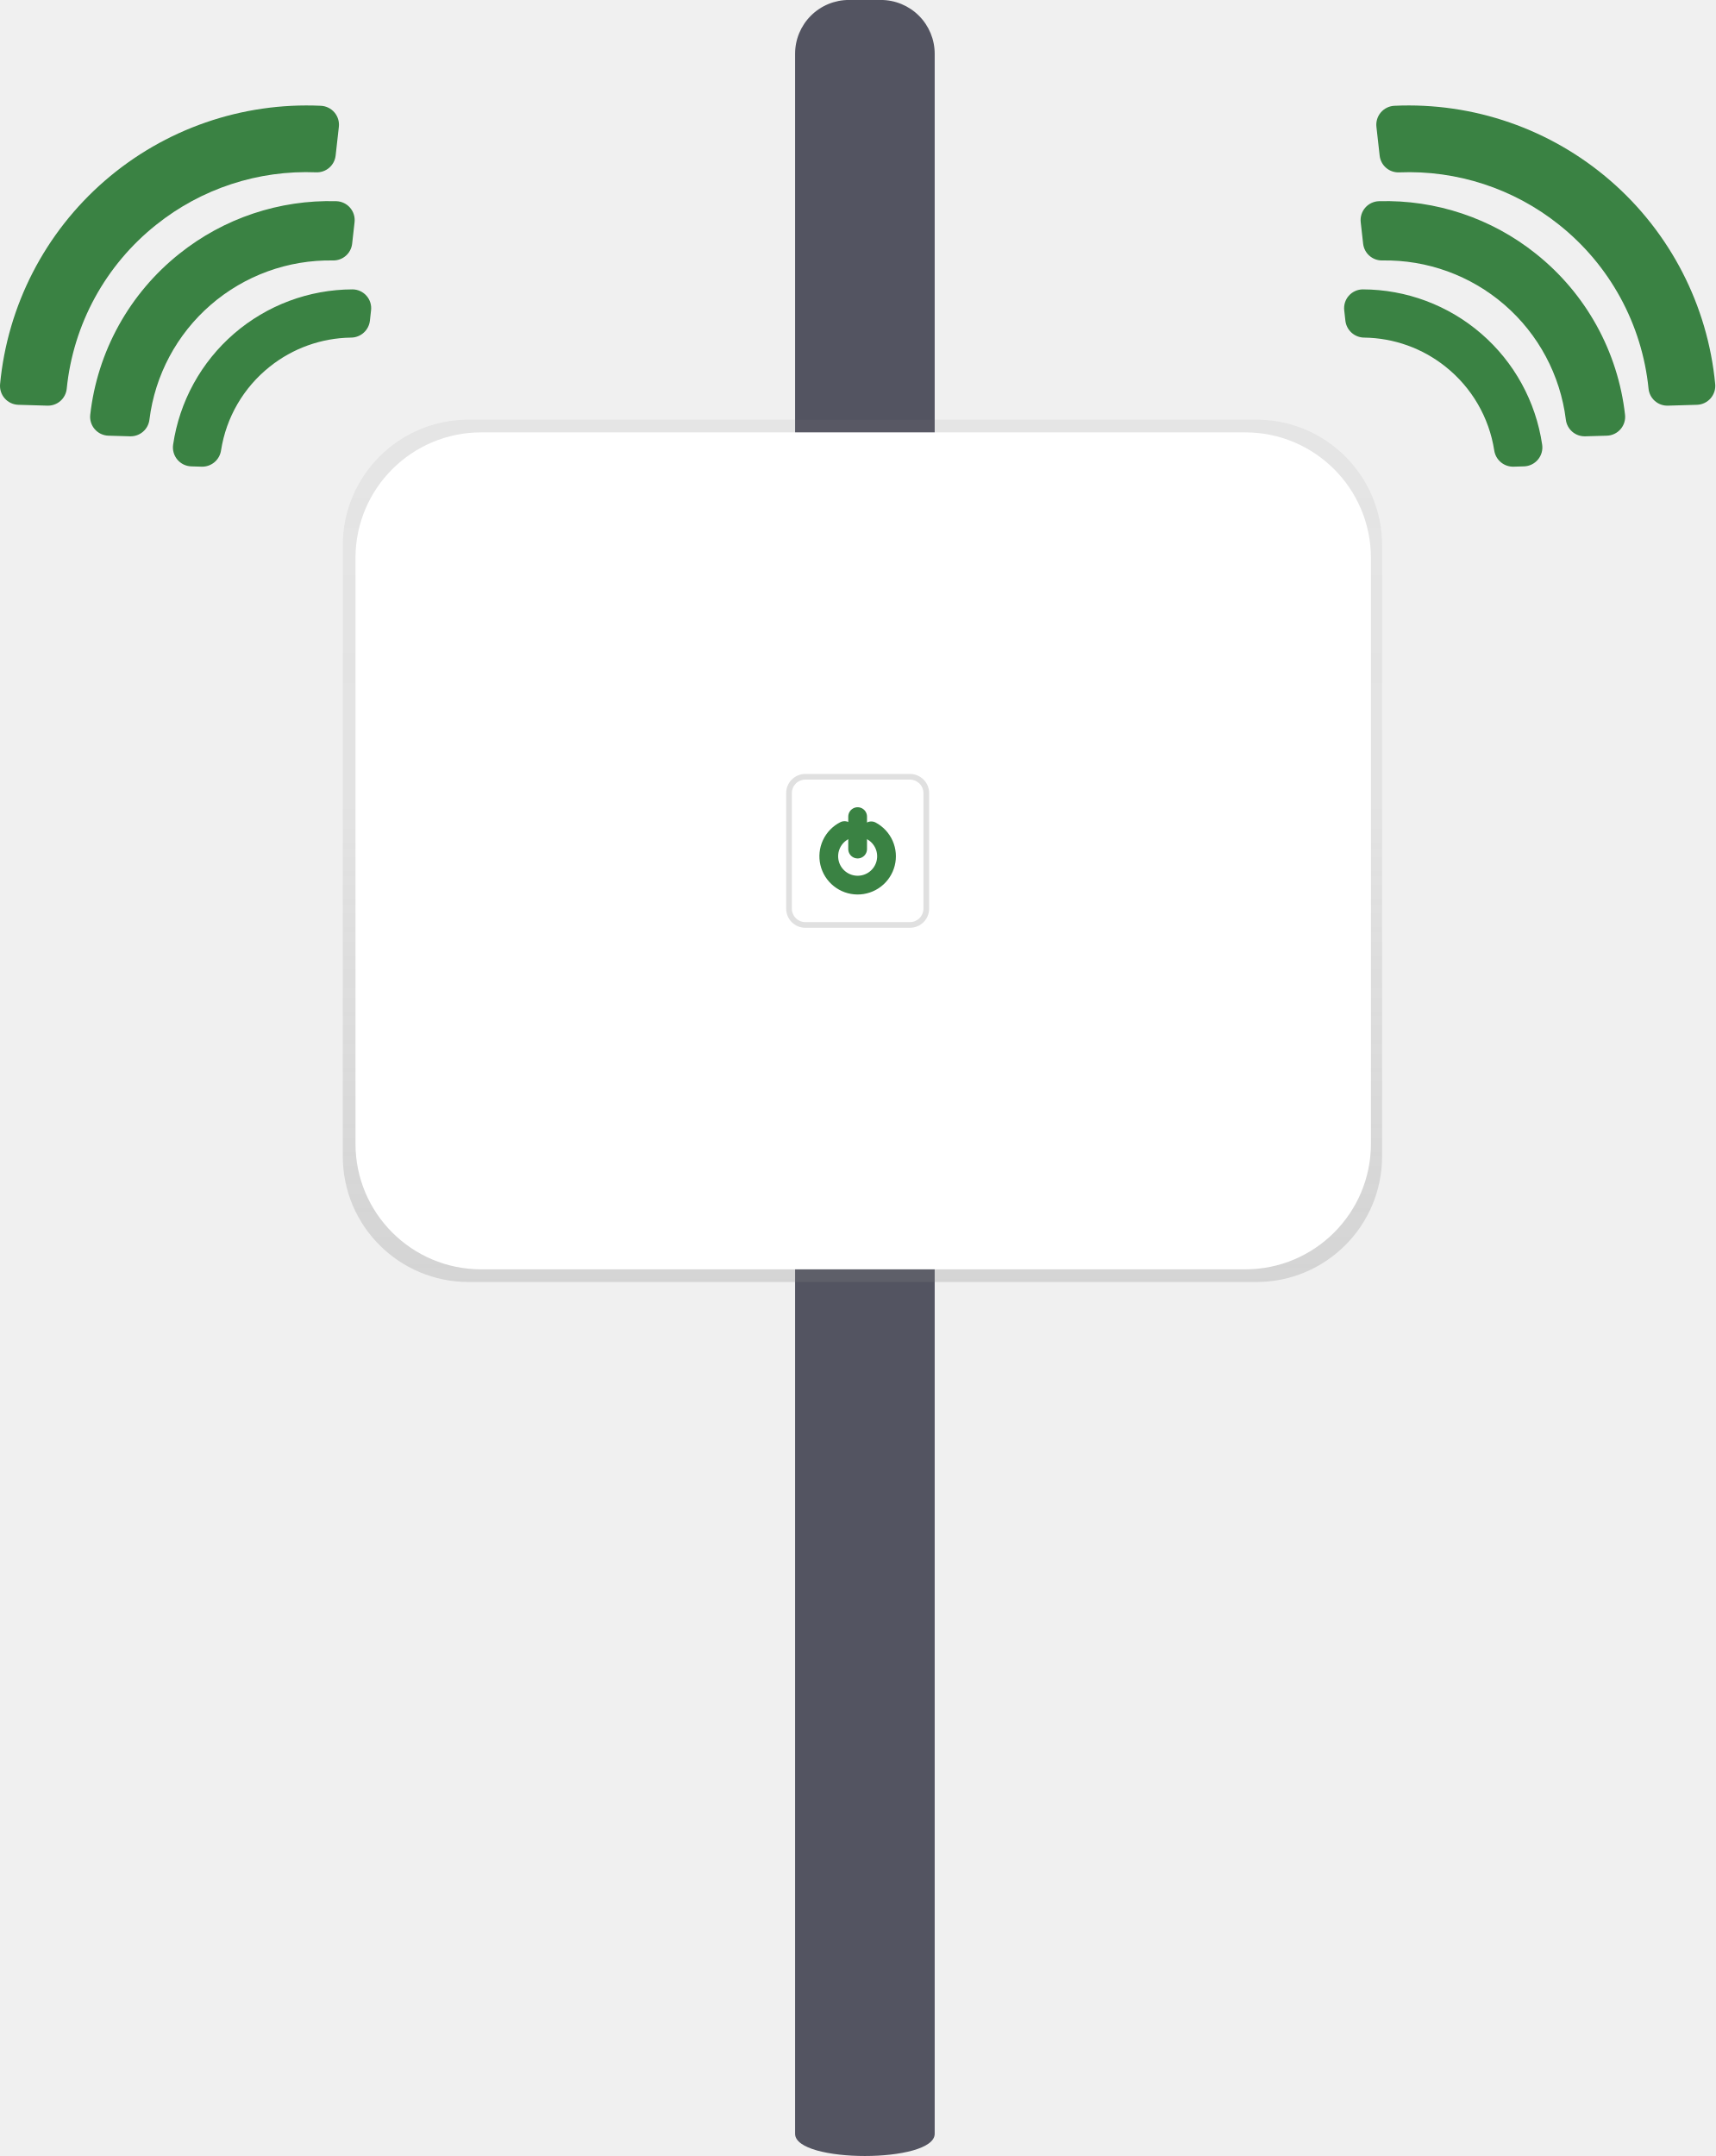
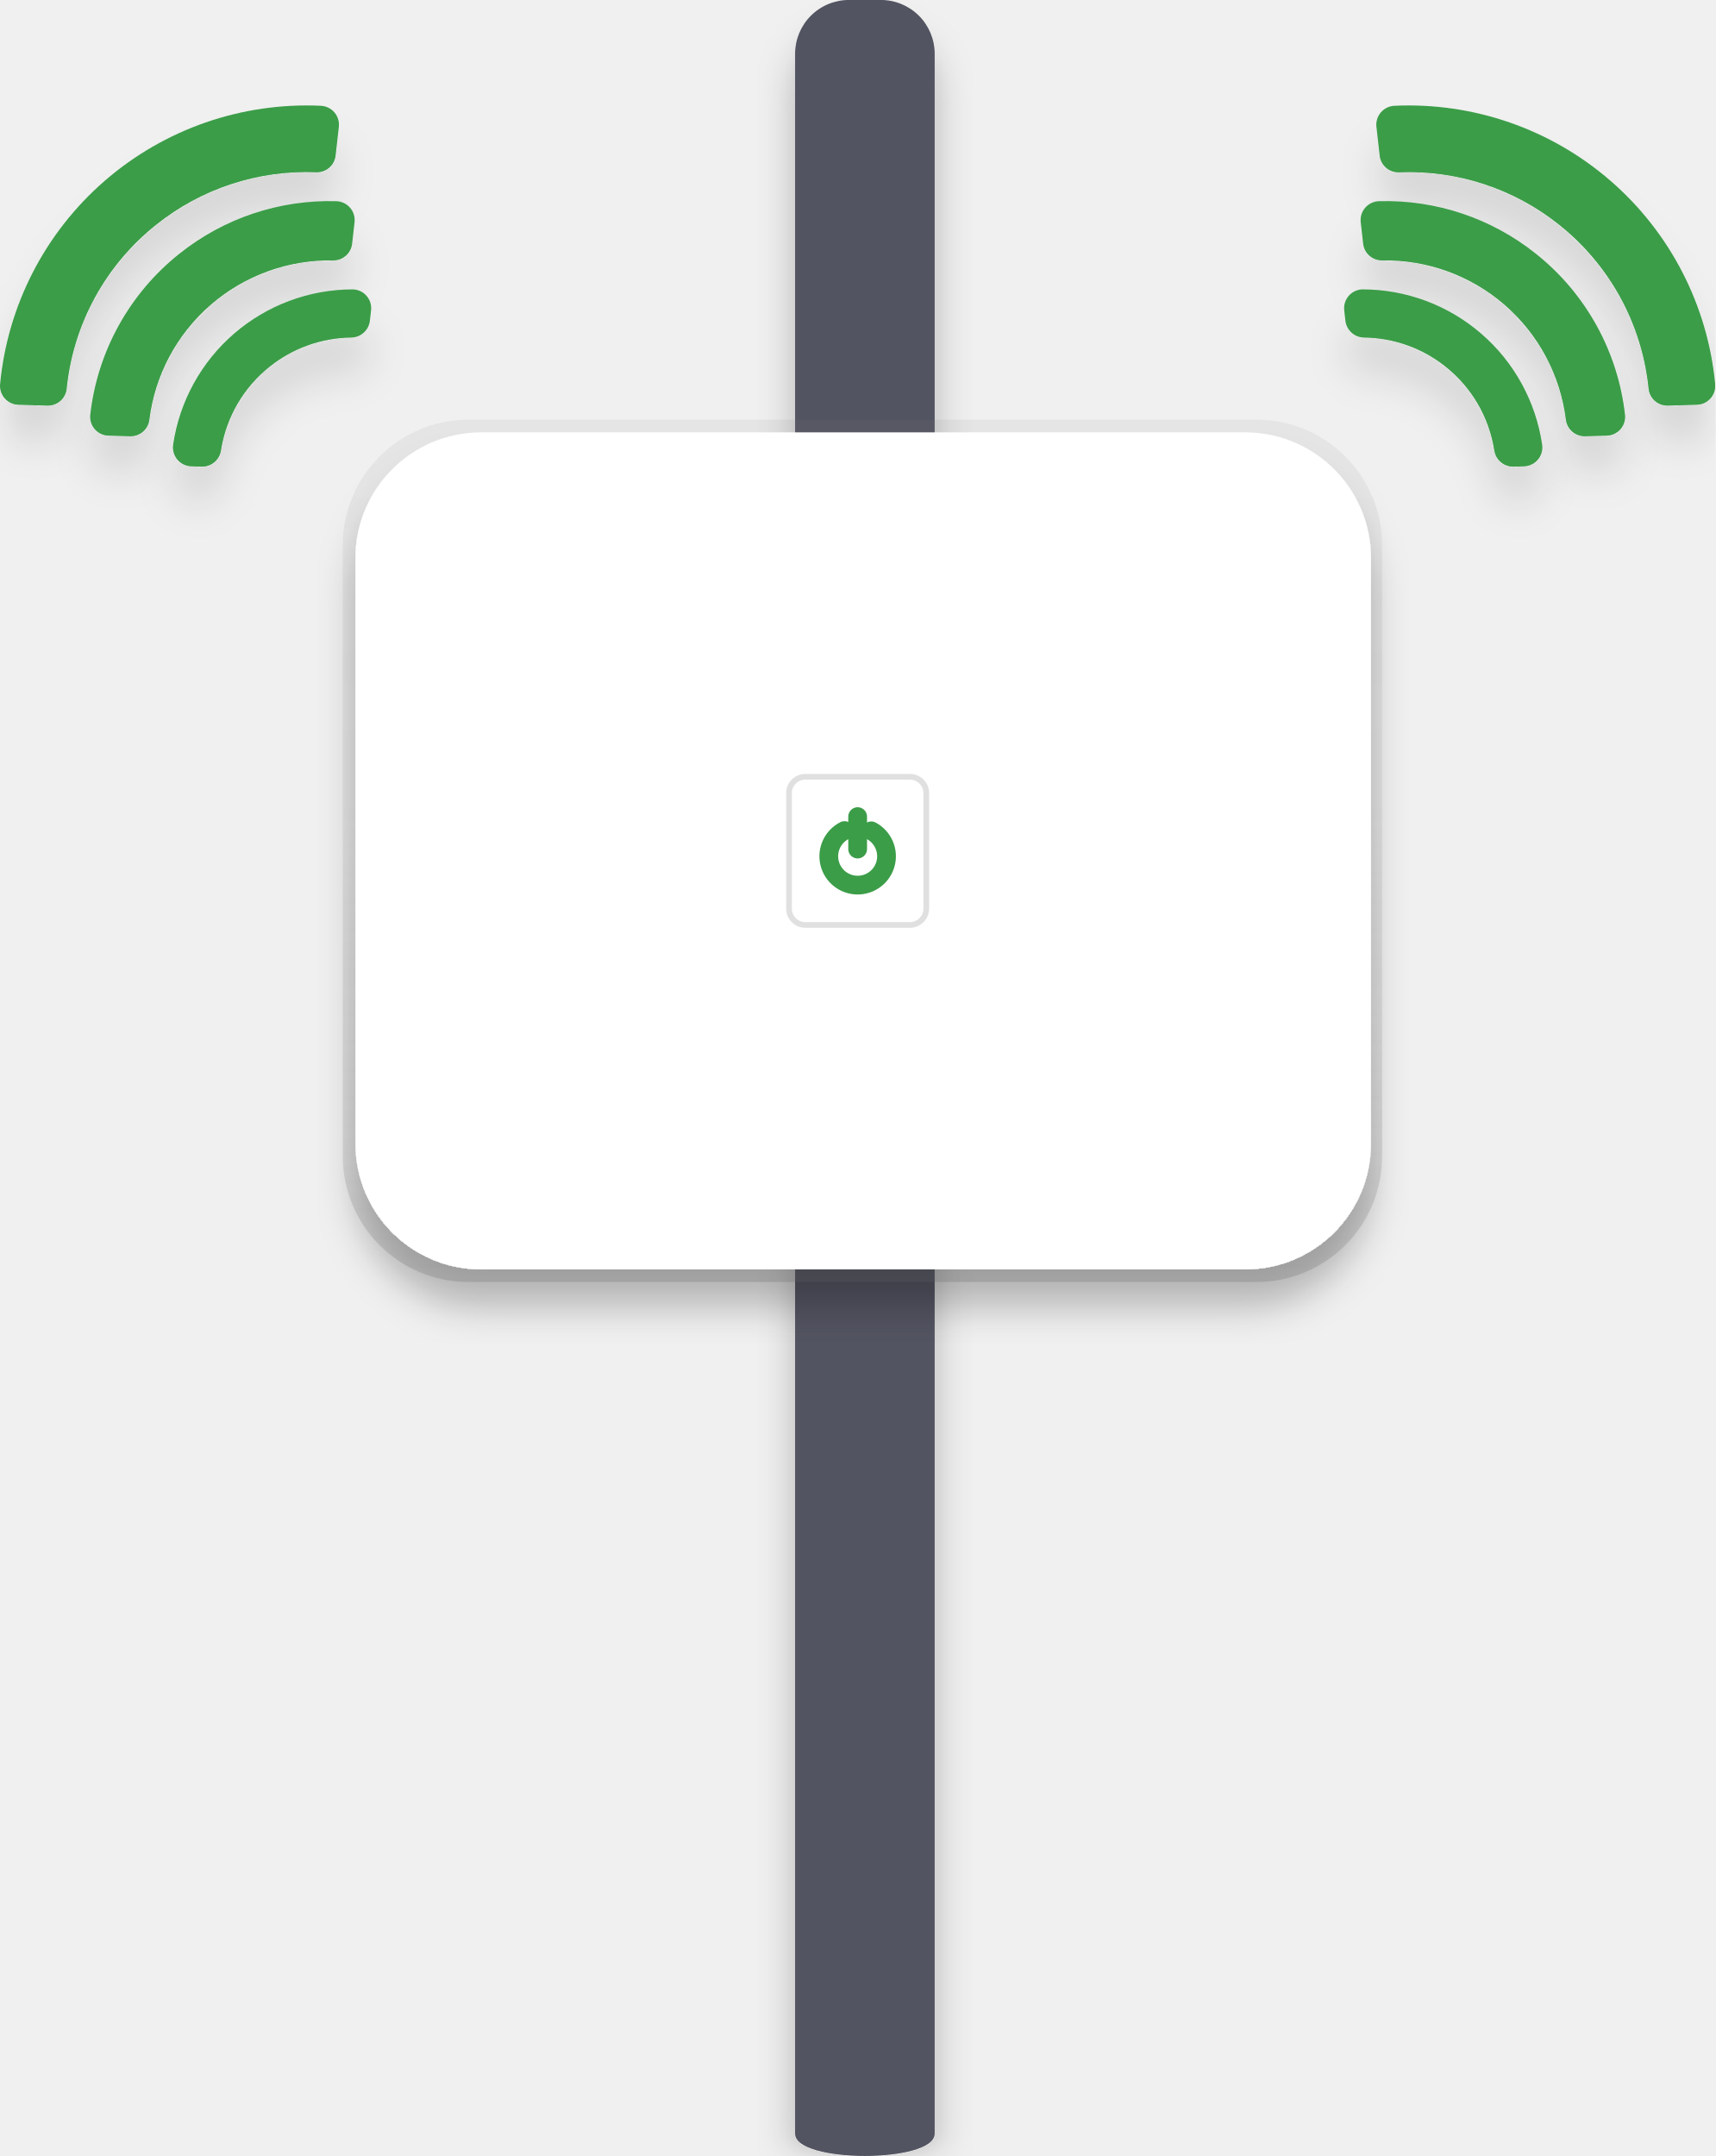
<svg xmlns="http://www.w3.org/2000/svg" width="183" height="230" viewBox="0 0 183 230" fill="none">
-   <g clip-path="url(#clip0_288_867)">
-     <path d="M166.337 23.977C169.016 26.108 171.241 28.752 172.88 31.755C174.519 34.758 175.54 38.059 175.883 41.462C175.933 41.969 176.174 42.438 176.556 42.774C176.939 43.111 177.435 43.289 177.945 43.275L181.041 43.184C181.317 43.176 181.589 43.112 181.839 42.995C182.09 42.877 182.314 42.71 182.497 42.503C182.68 42.296 182.818 42.054 182.904 41.791C182.989 41.529 183.02 41.251 182.994 40.976C182.199 32.583 178.201 24.817 171.828 19.288C165.456 13.761 157.198 10.895 148.767 11.285C148.491 11.298 148.22 11.367 147.972 11.489C147.724 11.61 147.503 11.781 147.323 11.991C147.143 12.201 147.009 12.446 146.927 12.71C146.846 12.974 146.82 13.252 146.85 13.526L147.195 16.601C147.251 17.105 147.495 17.57 147.879 17.902C148.263 18.233 148.759 18.408 149.266 18.389C155.445 18.134 161.508 20.119 166.337 23.977Z" fill="#3A8243" />
-     <path d="M163.867 27.07C159.125 23.277 153.189 21.291 147.117 21.463C146.838 21.472 146.564 21.538 146.312 21.658C146.061 21.778 145.837 21.948 145.654 22.159C145.472 22.37 145.335 22.616 145.253 22.882C145.17 23.148 145.144 23.428 145.175 23.705L145.432 25.997C145.488 26.495 145.728 26.955 146.105 27.285C146.482 27.616 146.969 27.794 147.47 27.785C152.258 27.701 156.908 29.389 160.524 32.524C164.141 35.659 166.469 40.019 167.06 44.766C167.119 45.266 167.363 45.725 167.744 46.054C168.125 46.383 168.615 46.559 169.119 46.545L171.426 46.479C171.704 46.472 171.978 46.407 172.23 46.289C172.481 46.171 172.706 46.002 172.889 45.793C173.073 45.584 173.21 45.339 173.294 45.074C173.378 44.809 173.406 44.529 173.376 44.253C173 40.905 171.966 37.663 170.335 34.715C168.703 31.766 166.505 29.168 163.867 27.07Z" fill="#3A8243" />
-     <path d="M154.234 39.126C157.02 41.344 158.871 44.526 159.419 48.042C159.49 48.534 159.739 48.983 160.118 49.304C160.497 49.625 160.981 49.796 161.478 49.785L162.594 49.752C162.88 49.743 163.161 49.674 163.418 49.549C163.675 49.424 163.903 49.245 164.086 49.026C164.269 48.806 164.404 48.551 164.481 48.275C164.558 48 164.575 47.712 164.532 47.429C163.856 42.836 161.552 38.637 158.038 35.598C154.524 32.559 150.035 30.882 145.387 30.871C145.105 30.874 144.828 30.936 144.572 31.054C144.316 31.171 144.087 31.341 143.901 31.553C143.715 31.764 143.576 32.012 143.492 32.281C143.409 32.55 143.383 32.833 143.416 33.112L143.54 34.224C143.599 34.717 143.837 35.171 144.208 35.501C144.58 35.831 145.059 36.014 145.556 36.015C148.715 36.058 151.769 37.153 154.234 39.126Z" fill="#3A8243" />
-     <path d="M16.666 23.977C13.987 26.108 11.762 28.752 10.123 31.755C8.483 34.758 7.463 38.059 7.12 41.462C7.07 41.969 6.829 42.438 6.447 42.774C6.064 43.111 5.568 43.289 5.058 43.275L1.962 43.184C1.686 43.176 1.414 43.112 1.164 42.995C0.913 42.877 0.689 42.71 0.506 42.503C0.323 42.296 0.185 42.054 0.099 41.791C0.014 41.529 -0.017 41.251 0.009 40.976C0.804 32.583 4.802 24.817 11.175 19.288C17.547 13.761 25.805 10.895 34.236 11.285C34.512 11.298 34.783 11.367 35.031 11.489C35.279 11.61 35.5 11.781 35.68 11.991C35.86 12.201 35.994 12.446 36.075 12.71C36.157 12.974 36.183 13.252 36.153 13.526L35.808 16.595C35.752 17.099 35.508 17.564 35.124 17.896C34.74 18.227 34.244 18.402 33.737 18.383C27.557 18.13 21.494 20.116 16.666 23.977Z" fill="#3A8243" />
-     <path d="M19.136 27.07C23.878 23.277 29.814 21.291 35.886 21.463C36.165 21.472 36.439 21.538 36.691 21.658C36.942 21.778 37.166 21.948 37.349 22.159C37.531 22.37 37.668 22.616 37.75 22.882C37.833 23.148 37.859 23.428 37.828 23.705L37.571 25.997C37.515 26.495 37.275 26.955 36.898 27.285C36.521 27.616 36.034 27.794 35.533 27.785C30.745 27.701 26.095 29.389 22.479 32.524C18.862 35.659 16.534 40.019 15.943 44.766C15.884 45.266 15.64 45.725 15.259 46.054C14.878 46.383 14.387 46.559 13.884 46.545L11.577 46.479C11.299 46.472 11.025 46.407 10.774 46.289C10.522 46.171 10.297 46.002 10.114 45.793C9.93 45.584 9.793 45.339 9.709 45.074C9.625 44.809 9.597 44.529 9.627 44.253C10.003 40.905 11.037 37.663 12.668 34.715C14.3 31.766 16.498 29.168 19.136 27.07Z" fill="#3A8243" />
-     <path d="M28.769 39.126C25.983 41.344 24.132 44.526 23.584 48.042C23.513 48.534 23.264 48.983 22.885 49.304C22.506 49.625 22.022 49.796 21.525 49.785L20.409 49.752C20.123 49.743 19.842 49.674 19.585 49.549C19.328 49.424 19.1 49.245 18.917 49.026C18.734 48.806 18.599 48.551 18.523 48.275C18.446 48 18.428 47.712 18.471 47.429C19.147 42.836 21.451 38.637 24.965 35.598C28.479 32.559 32.968 30.882 37.616 30.871C37.898 30.874 38.175 30.936 38.431 31.054C38.687 31.171 38.916 31.341 39.102 31.553C39.288 31.764 39.427 32.012 39.511 32.281C39.594 32.55 39.62 32.833 39.587 33.112L39.463 34.224C39.404 34.717 39.166 35.171 38.795 35.501C38.423 35.831 37.944 36.014 37.447 36.015C34.288 36.058 31.234 37.153 28.769 39.126Z" fill="#3A8243" />
-     <path d="M84.829 227.634V5.735C84.829 4.213 85.434 2.753 86.511 1.677C87.588 0.601 89.05 -0.004 90.573 -0.004H93.978C95.501 -0.004 96.963 0.601 98.04 1.677C99.117 2.753 99.722 4.213 99.722 5.735V227.634C99.716 230.787 84.829 230.787 84.829 227.634Z" fill="#535461" />
-     <path d="M134.043 44.772H49.985C42.578 44.772 36.573 50.77 36.573 58.17V123.363C36.573 130.763 42.578 136.762 49.985 136.762H134.043C141.45 136.762 147.455 130.763 147.455 123.363V58.17C147.455 50.77 141.45 44.772 134.043 44.772Z" fill="url(#paint0_linear_288_867)" />
-     <path d="M132.852 46.125H51.34C43.932 46.125 37.927 52.124 37.927 59.524V122.013C37.927 129.413 43.932 135.412 51.34 135.412H132.852C140.259 135.412 146.264 129.413 146.264 122.013V59.524C146.264 52.124 140.259 46.125 132.852 46.125Z" fill="white" />
-     <path d="M97.086 83.168C97.467 83.169 97.832 83.321 98.101 83.59C98.37 83.859 98.521 84.223 98.522 84.603V96.936C98.521 97.316 98.37 97.68 98.101 97.949C97.832 98.218 97.467 98.37 97.086 98.37H85.917C85.536 98.37 85.171 98.218 84.902 97.949C84.633 97.68 84.482 97.316 84.481 96.936V84.603C84.482 84.223 84.633 83.859 84.902 83.59C85.171 83.321 85.536 83.169 85.917 83.168H97.089M97.089 82.564H85.917C85.376 82.564 84.857 82.779 84.474 83.162C84.091 83.544 83.876 84.062 83.876 84.603V96.936C83.876 97.476 84.091 97.995 84.474 98.377C84.857 98.76 85.376 98.975 85.917 98.975H97.089C97.63 98.975 98.149 98.76 98.532 98.377C98.915 97.995 99.13 97.476 99.13 96.936V84.603C99.13 84.062 98.915 83.544 98.532 83.162C98.149 82.779 97.63 82.564 97.089 82.564Z" fill="#E0E0E0" />
-     <path d="M91.501 87.115V90.577" stroke="#3A8243" stroke-width="2" stroke-miterlimit="10" stroke-linecap="round" />
-     <path d="M92.953 88.631C93.561 88.955 94.043 89.474 94.322 90.104C94.6 90.734 94.659 91.44 94.488 92.107C94.317 92.775 93.928 93.366 93.381 93.786C92.835 94.206 92.163 94.43 91.473 94.424C90.784 94.417 90.116 94.18 89.578 93.749C89.039 93.319 88.661 92.721 88.503 92.05C88.346 91.379 88.418 90.675 88.708 90.05C88.998 89.426 89.49 88.916 90.105 88.603" stroke="#3A8243" stroke-width="2" stroke-miterlimit="10" stroke-linecap="round" />
+   <g clip-path="url(#clip0_520_945)">
+     <g filter="url(#filter0_d_520_945)">
+       <path d="M166.337 23.977C169.016 26.108 171.24 28.752 172.88 31.755C174.519 34.758 175.54 38.059 175.882 41.462C175.933 41.969 176.173 42.438 176.556 42.774C176.939 43.111 177.435 43.289 177.944 43.275L181.04 43.184C181.317 43.176 181.589 43.112 181.839 42.995C182.09 42.877 182.313 42.71 182.496 42.503C182.68 42.296 182.818 42.054 182.904 41.791C182.989 41.529 183.02 41.251 182.994 40.976C182.199 32.583 178.201 24.817 171.828 19.288C165.456 13.761 157.198 10.895 148.767 11.285C148.491 11.298 148.22 11.367 147.972 11.489C147.723 11.61 147.502 11.781 147.323 11.991C147.143 12.201 147.009 12.446 146.927 12.71C146.846 12.974 146.82 13.252 146.85 13.526L147.195 16.601C147.25 17.105 147.495 17.57 147.879 17.902C148.263 18.233 148.759 18.408 149.266 18.389C155.445 18.134 161.508 20.119 166.337 23.977Z" fill="#3B9D48" />
+     </g>
+     <g filter="url(#filter1_d_520_945)">
+       <path d="M163.867 27.07C159.124 23.277 153.188 21.291 147.116 21.463C146.837 21.472 146.564 21.538 146.312 21.658C146.06 21.778 145.836 21.948 145.654 22.159C145.471 22.37 145.335 22.616 145.252 22.882C145.17 23.148 145.144 23.428 145.175 23.705L145.432 25.997C145.488 26.495 145.727 26.955 146.104 27.285C146.481 27.616 146.968 27.794 147.47 27.785C152.257 27.701 156.907 29.389 160.524 32.524C164.14 35.659 166.468 40.019 167.059 44.766C167.119 45.266 167.363 45.725 167.744 46.054C168.125 46.383 168.615 46.559 169.118 46.545L171.425 46.479C171.704 46.472 171.977 46.407 172.229 46.289C172.481 46.171 172.706 46.002 172.889 45.793C173.072 45.584 173.21 45.339 173.294 45.074C173.377 44.809 173.405 44.529 173.376 44.253C172.999 40.905 171.966 37.663 170.334 34.715C168.703 31.766 166.505 29.168 163.867 27.07Z" fill="#3B9D48" />
+     </g>
+     <g filter="url(#filter2_d_520_945)">
+       <path d="M154.234 39.126C157.021 41.344 158.871 44.526 159.42 48.042C159.491 48.534 159.739 48.983 160.119 49.304C160.498 49.625 160.982 49.796 161.479 49.785L162.595 49.752C162.881 49.743 163.161 49.674 163.419 49.549C163.676 49.424 163.903 49.245 164.087 49.026C164.27 48.806 164.404 48.551 164.481 48.275C164.558 48 164.576 47.712 164.533 47.429C163.857 42.836 161.552 38.637 158.038 35.598C154.525 32.559 150.035 30.882 145.388 30.871C145.106 30.874 144.828 30.936 144.572 31.054C144.316 31.171 144.088 31.341 143.902 31.553C143.716 31.764 143.577 32.012 143.493 32.281C143.409 32.55 143.383 32.833 143.416 33.112L143.54 34.224C143.599 34.717 143.837 35.171 144.209 35.501C144.58 35.831 145.06 36.014 145.557 36.015C148.715 36.058 151.769 37.153 154.234 39.126Z" fill="#3B9D48" />
+     </g>
+     <g filter="url(#filter3_d_520_945)">
+       <path d="M16.666 23.977C13.987 26.108 11.762 28.752 10.123 31.755C8.483 34.758 7.463 38.059 7.12 41.462C7.07 41.969 6.829 42.438 6.447 42.774C6.064 43.111 5.568 43.289 5.058 43.275L1.962 43.184C1.686 43.176 1.414 43.112 1.164 42.995C0.913 42.877 0.689 42.71 0.506 42.503C0.323 42.296 0.185 42.054 0.099 41.791C0.014 41.529 -0.017 41.251 0.009 40.976C0.804 32.583 4.802 24.817 11.175 19.288C17.547 13.761 25.805 10.895 34.236 11.285C34.512 11.298 34.783 11.367 35.031 11.489C35.279 11.61 35.5 11.781 35.68 11.991C35.86 12.201 35.994 12.446 36.075 12.71C36.157 12.974 36.183 13.252 36.153 13.526L35.808 16.595C35.752 17.099 35.508 17.564 35.124 17.896C34.74 18.227 34.244 18.402 33.737 18.383C27.557 18.13 21.494 20.116 16.666 23.977Z" fill="#3B9D48" />
+     </g>
+     <g filter="url(#filter4_d_520_945)">
+       <path d="M19.136 27.07C23.878 23.277 29.814 21.291 35.886 21.463C36.165 21.472 36.439 21.538 36.69 21.658C36.942 21.778 37.166 21.948 37.349 22.159C37.531 22.37 37.668 22.616 37.75 22.882C37.833 23.148 37.859 23.428 37.827 23.705L37.57 25.997C37.515 26.495 37.275 26.955 36.898 27.285C36.521 27.616 36.034 27.794 35.532 27.785C30.745 27.701 26.095 29.389 22.479 32.524C18.862 35.659 16.534 40.019 15.943 44.766C15.884 45.266 15.639 45.725 15.259 46.054C14.878 46.383 14.387 46.559 13.884 46.545L11.577 46.479C11.299 46.472 11.025 46.407 10.773 46.289C10.521 46.171 10.297 46.002 10.114 45.793C9.93 45.584 9.793 45.339 9.709 45.074C9.625 44.809 9.597 44.529 9.627 44.253C10.003 40.905 11.036 37.663 12.668 34.715C14.3 31.766 16.498 29.168 19.136 27.07Z" fill="#3B9D48" />
+     </g>
+     <g filter="url(#filter5_d_520_945)">
+       <path d="M28.769 39.126C25.983 41.344 24.133 44.526 23.584 48.042C23.513 48.534 23.265 48.983 22.885 49.304C22.506 49.625 22.022 49.796 21.525 49.785L20.409 49.752C20.123 49.743 19.842 49.674 19.585 49.549C19.328 49.424 19.1 49.245 18.917 49.026C18.734 48.806 18.6 48.551 18.523 48.275C18.446 48 18.428 47.712 18.471 47.429C19.147 42.836 21.452 38.637 24.965 35.598C28.479 32.559 32.968 30.882 37.616 30.871C37.898 30.874 38.176 30.936 38.432 31.054C38.688 31.171 38.916 31.341 39.102 31.553C39.288 31.764 39.427 32.012 39.511 32.281C39.594 32.55 39.621 32.833 39.587 33.112L39.464 34.224C39.404 34.717 39.167 35.171 38.795 35.501C38.424 35.831 37.944 36.014 37.447 36.015C34.288 36.058 31.235 37.153 28.769 39.126Z" fill="#3B9D48" />
+     </g>
+     <g filter="url(#filter6_d_520_945)">
+       <path d="M84.828 227.634V5.735C84.828 4.213 85.433 2.753 86.511 1.677C87.588 0.601 89.049 -0.004 90.573 -0.004H93.977C95.501 -0.004 96.962 0.601 98.04 1.677C99.117 2.753 99.722 4.213 99.722 5.735V227.634C99.716 230.787 84.828 230.787 84.828 227.634Z" fill="#535461" />
+     </g>
+     <path d="M134.043 44.772H49.986C42.578 44.772 36.573 50.77 36.573 58.17V123.363C36.573 130.763 42.578 136.762 49.986 136.762H134.043C141.451 136.762 147.456 130.763 147.456 123.363V58.17C147.456 50.77 141.451 44.772 134.043 44.772Z" fill="url(#paint0_linear_520_945)" />
+     <g filter="url(#filter7_d_520_945)">
+       <path d="M132.852 46.125H51.34C43.933 46.125 37.928 52.124 37.928 59.524V122.013C37.928 129.413 43.933 135.412 51.34 135.412H132.852C140.259 135.412 146.264 129.413 146.264 122.013V59.524C146.264 52.124 140.259 46.125 132.852 46.125Z" fill="white" />
+     </g>
+     <path d="M97.086 83.168C97.466 83.169 97.831 83.321 98.1 83.59C98.37 83.859 98.521 84.223 98.522 84.603V96.936C98.521 97.316 98.37 97.68 98.1 97.949C97.831 98.218 97.466 98.37 97.086 98.37H85.917C85.536 98.37 85.171 98.218 84.902 97.949C84.633 97.68 84.481 97.316 84.481 96.936V84.603C84.481 84.223 84.633 83.859 84.902 83.59C85.171 83.321 85.536 83.169 85.917 83.168H97.089M97.089 82.564H85.917C85.376 82.564 84.856 82.779 84.474 83.162C84.091 83.544 83.876 84.062 83.876 84.603V96.936C83.876 97.476 84.091 97.995 84.474 98.377C84.856 98.76 85.376 98.975 85.917 98.975H97.089C97.63 98.975 98.149 98.76 98.532 98.377C98.915 97.995 99.13 97.476 99.13 96.936V84.603C99.13 84.062 98.915 83.544 98.532 83.162C98.149 82.779 97.63 82.564 97.089 82.564Z" fill="#E0E0E0" />
+     <path d="M91.502 87.115V90.577" stroke="#3B9D48" stroke-width="2" stroke-miterlimit="10" stroke-linecap="round" />
+     <path d="M92.953 88.631C93.561 88.955 94.043 89.474 94.322 90.104C94.6 90.734 94.659 91.44 94.488 92.107C94.318 92.775 93.928 93.366 93.381 93.786C92.835 94.206 92.163 94.43 91.473 94.424C90.784 94.417 90.116 94.18 89.578 93.749C89.04 93.319 88.661 92.721 88.504 92.05C88.346 91.379 88.418 90.675 88.708 90.05C88.999 89.426 89.49 88.916 90.105 88.603" stroke="#3B9D48" stroke-width="2" stroke-miterlimit="10" stroke-linecap="round" />
  </g>
  <defs>
-     <linearGradient id="paint0_linear_288_867" x1="92.013" y1="136.765" x2="92.013" y2="44.772" gradientUnits="userSpaceOnUse">
+     <filter id="filter0_d_520_945" x="142.838" y="11.25" width="44.165" height="40.025" filterUnits="userSpaceOnUse" color-interpolation-filters="sRGB">
+       <feFlood flood-opacity="0" result="BackgroundImageFix" />
+       <feColorMatrix in="SourceAlpha" type="matrix" values="0 0 0 0 0 0 0 0 0 0 0 0 0 0 0 0 0 0 127 0" result="hardAlpha" />
+       <feOffset dy="4" />
+       <feGaussianBlur stdDeviation="2" />
+       <feComposite in2="hardAlpha" operator="out" />
+       <feColorMatrix type="matrix" values="0 0 0 0 0 0 0 0 0 0 0 0 0 0 0 0 0 0 0.1 0" />
+       <feBlend mode="normal" in2="BackgroundImageFix" result="effect1_dropShadow_520_945" />
+       <feBlend mode="normal" in="SourceGraphic" in2="effect1_dropShadow_520_945" result="shape" />
+     </filter>
+     <filter id="filter1_d_520_945" x="141.162" y="21.453" width="36.225" height="33.094" filterUnits="userSpaceOnUse" color-interpolation-filters="sRGB">
+       <feFlood flood-opacity="0" result="BackgroundImageFix" />
+       <feColorMatrix in="SourceAlpha" type="matrix" values="0 0 0 0 0 0 0 0 0 0 0 0 0 0 0 0 0 0 127 0" result="hardAlpha" />
+       <feOffset dy="4" />
+       <feGaussianBlur stdDeviation="2" />
+       <feComposite in2="hardAlpha" operator="out" />
+       <feColorMatrix type="matrix" values="0 0 0 0 0 0 0 0 0 0 0 0 0 0 0 0 0 0 0.1 0" />
+       <feBlend mode="normal" in2="BackgroundImageFix" result="effect1_dropShadow_520_945" />
+       <feBlend mode="normal" in="SourceGraphic" in2="effect1_dropShadow_520_945" result="shape" />
+     </filter>
+     <filter id="filter2_d_520_945" x="139.402" y="30.871" width="29.153" height="26.914" filterUnits="userSpaceOnUse" color-interpolation-filters="sRGB">
+       <feFlood flood-opacity="0" result="BackgroundImageFix" />
+       <feColorMatrix in="SourceAlpha" type="matrix" values="0 0 0 0 0 0 0 0 0 0 0 0 0 0 0 0 0 0 127 0" result="hardAlpha" />
+       <feOffset dy="4" />
+       <feGaussianBlur stdDeviation="2" />
+       <feComposite in2="hardAlpha" operator="out" />
+       <feColorMatrix type="matrix" values="0 0 0 0 0 0 0 0 0 0 0 0 0 0 0 0 0 0 0.1 0" />
+       <feBlend mode="normal" in2="BackgroundImageFix" result="effect1_dropShadow_520_945" />
+       <feBlend mode="normal" in="SourceGraphic" in2="effect1_dropShadow_520_945" result="shape" />
+     </filter>
+     <filter id="filter3_d_520_945" x="-4" y="11.25" width="44.165" height="40.025" filterUnits="userSpaceOnUse" color-interpolation-filters="sRGB">
+       <feFlood flood-opacity="0" result="BackgroundImageFix" />
+       <feColorMatrix in="SourceAlpha" type="matrix" values="0 0 0 0 0 0 0 0 0 0 0 0 0 0 0 0 0 0 127 0" result="hardAlpha" />
+       <feOffset dy="4" />
+       <feGaussianBlur stdDeviation="2" />
+       <feComposite in2="hardAlpha" operator="out" />
+       <feColorMatrix type="matrix" values="0 0 0 0 0 0 0 0 0 0 0 0 0 0 0 0 0 0 0.1 0" />
+       <feBlend mode="normal" in2="BackgroundImageFix" result="effect1_dropShadow_520_945" />
+       <feBlend mode="normal" in="SourceGraphic" in2="effect1_dropShadow_520_945" result="shape" />
+     </filter>
+     <filter id="filter4_d_520_945" x="5.615" y="21.453" width="36.225" height="33.094" filterUnits="userSpaceOnUse" color-interpolation-filters="sRGB">
+       <feFlood flood-opacity="0" result="BackgroundImageFix" />
+       <feColorMatrix in="SourceAlpha" type="matrix" values="0 0 0 0 0 0 0 0 0 0 0 0 0 0 0 0 0 0 127 0" result="hardAlpha" />
+       <feOffset dy="4" />
+       <feGaussianBlur stdDeviation="2" />
+       <feComposite in2="hardAlpha" operator="out" />
+       <feColorMatrix type="matrix" values="0 0 0 0 0 0 0 0 0 0 0 0 0 0 0 0 0 0 0.1 0" />
+       <feBlend mode="normal" in2="BackgroundImageFix" result="effect1_dropShadow_520_945" />
+       <feBlend mode="normal" in="SourceGraphic" in2="effect1_dropShadow_520_945" result="shape" />
+     </filter>
+     <filter id="filter5_d_520_945" x="14.448" y="30.871" width="29.153" height="26.914" filterUnits="userSpaceOnUse" color-interpolation-filters="sRGB">
+       <feFlood flood-opacity="0" result="BackgroundImageFix" />
+       <feColorMatrix in="SourceAlpha" type="matrix" values="0 0 0 0 0 0 0 0 0 0 0 0 0 0 0 0 0 0 127 0" result="hardAlpha" />
+       <feOffset dy="4" />
+       <feGaussianBlur stdDeviation="2" />
+       <feComposite in2="hardAlpha" operator="out" />
+       <feColorMatrix type="matrix" values="0 0 0 0 0 0 0 0 0 0 0 0 0 0 0 0 0 0 0.1 0" />
+       <feBlend mode="normal" in2="BackgroundImageFix" result="effect1_dropShadow_520_945" />
+       <feBlend mode="normal" in="SourceGraphic" in2="effect1_dropShadow_520_945" result="shape" />
+     </filter>
+     <filter id="filter6_d_520_945" x="80.828" y="-0.004" width="22.894" height="238.004" filterUnits="userSpaceOnUse" color-interpolation-filters="sRGB">
+       <feFlood flood-opacity="0" result="BackgroundImageFix" />
+       <feColorMatrix in="SourceAlpha" type="matrix" values="0 0 0 0 0 0 0 0 0 0 0 0 0 0 0 0 0 0 127 0" result="hardAlpha" />
+       <feOffset dy="4" />
+       <feGaussianBlur stdDeviation="2" />
+       <feComposite in2="hardAlpha" operator="out" />
+       <feColorMatrix type="matrix" values="0 0 0 0 0 0 0 0 0 0 0 0 0 0 0 0 0 0 0.25 0" />
+       <feBlend mode="normal" in2="BackgroundImageFix" result="effect1_dropShadow_520_945" />
+       <feBlend mode="normal" in="SourceGraphic" in2="effect1_dropShadow_520_945" result="shape" />
+     </filter>
+     <filter id="filter7_d_520_945" x="33.928" y="46.125" width="116.337" height="97.287" filterUnits="userSpaceOnUse" color-interpolation-filters="sRGB">
+       <feFlood flood-opacity="0" result="BackgroundImageFix" />
+       <feColorMatrix in="SourceAlpha" type="matrix" values="0 0 0 0 0 0 0 0 0 0 0 0 0 0 0 0 0 0 127 0" result="hardAlpha" />
+       <feOffset dy="4" />
+       <feGaussianBlur stdDeviation="2" />
+       <feComposite in2="hardAlpha" operator="out" />
+       <feColorMatrix type="matrix" values="0 0 0 0 0 0 0 0 0 0 0 0 0 0 0 0 0 0 0.25 0" />
+       <feBlend mode="normal" in2="BackgroundImageFix" result="effect1_dropShadow_520_945" />
+       <feBlend mode="normal" in="SourceGraphic" in2="effect1_dropShadow_520_945" result="shape" />
+     </filter>
+     <linearGradient id="paint0_linear_520_945" x1="92.013" y1="136.765" x2="92.013" y2="44.772" gradientUnits="userSpaceOnUse">
      <stop stop-color="#808080" stop-opacity="0.25" />
      <stop offset="0.54" stop-color="#808080" stop-opacity="0.12" />
      <stop offset="1" stop-color="#808080" stop-opacity="0.1" />
    </linearGradient>
-     <clipPath id="clip0_288_867">
+     <clipPath id="clip0_520_945">
      <rect width="183" height="230" fill="white" />
    </clipPath>
  </defs>
</svg>
